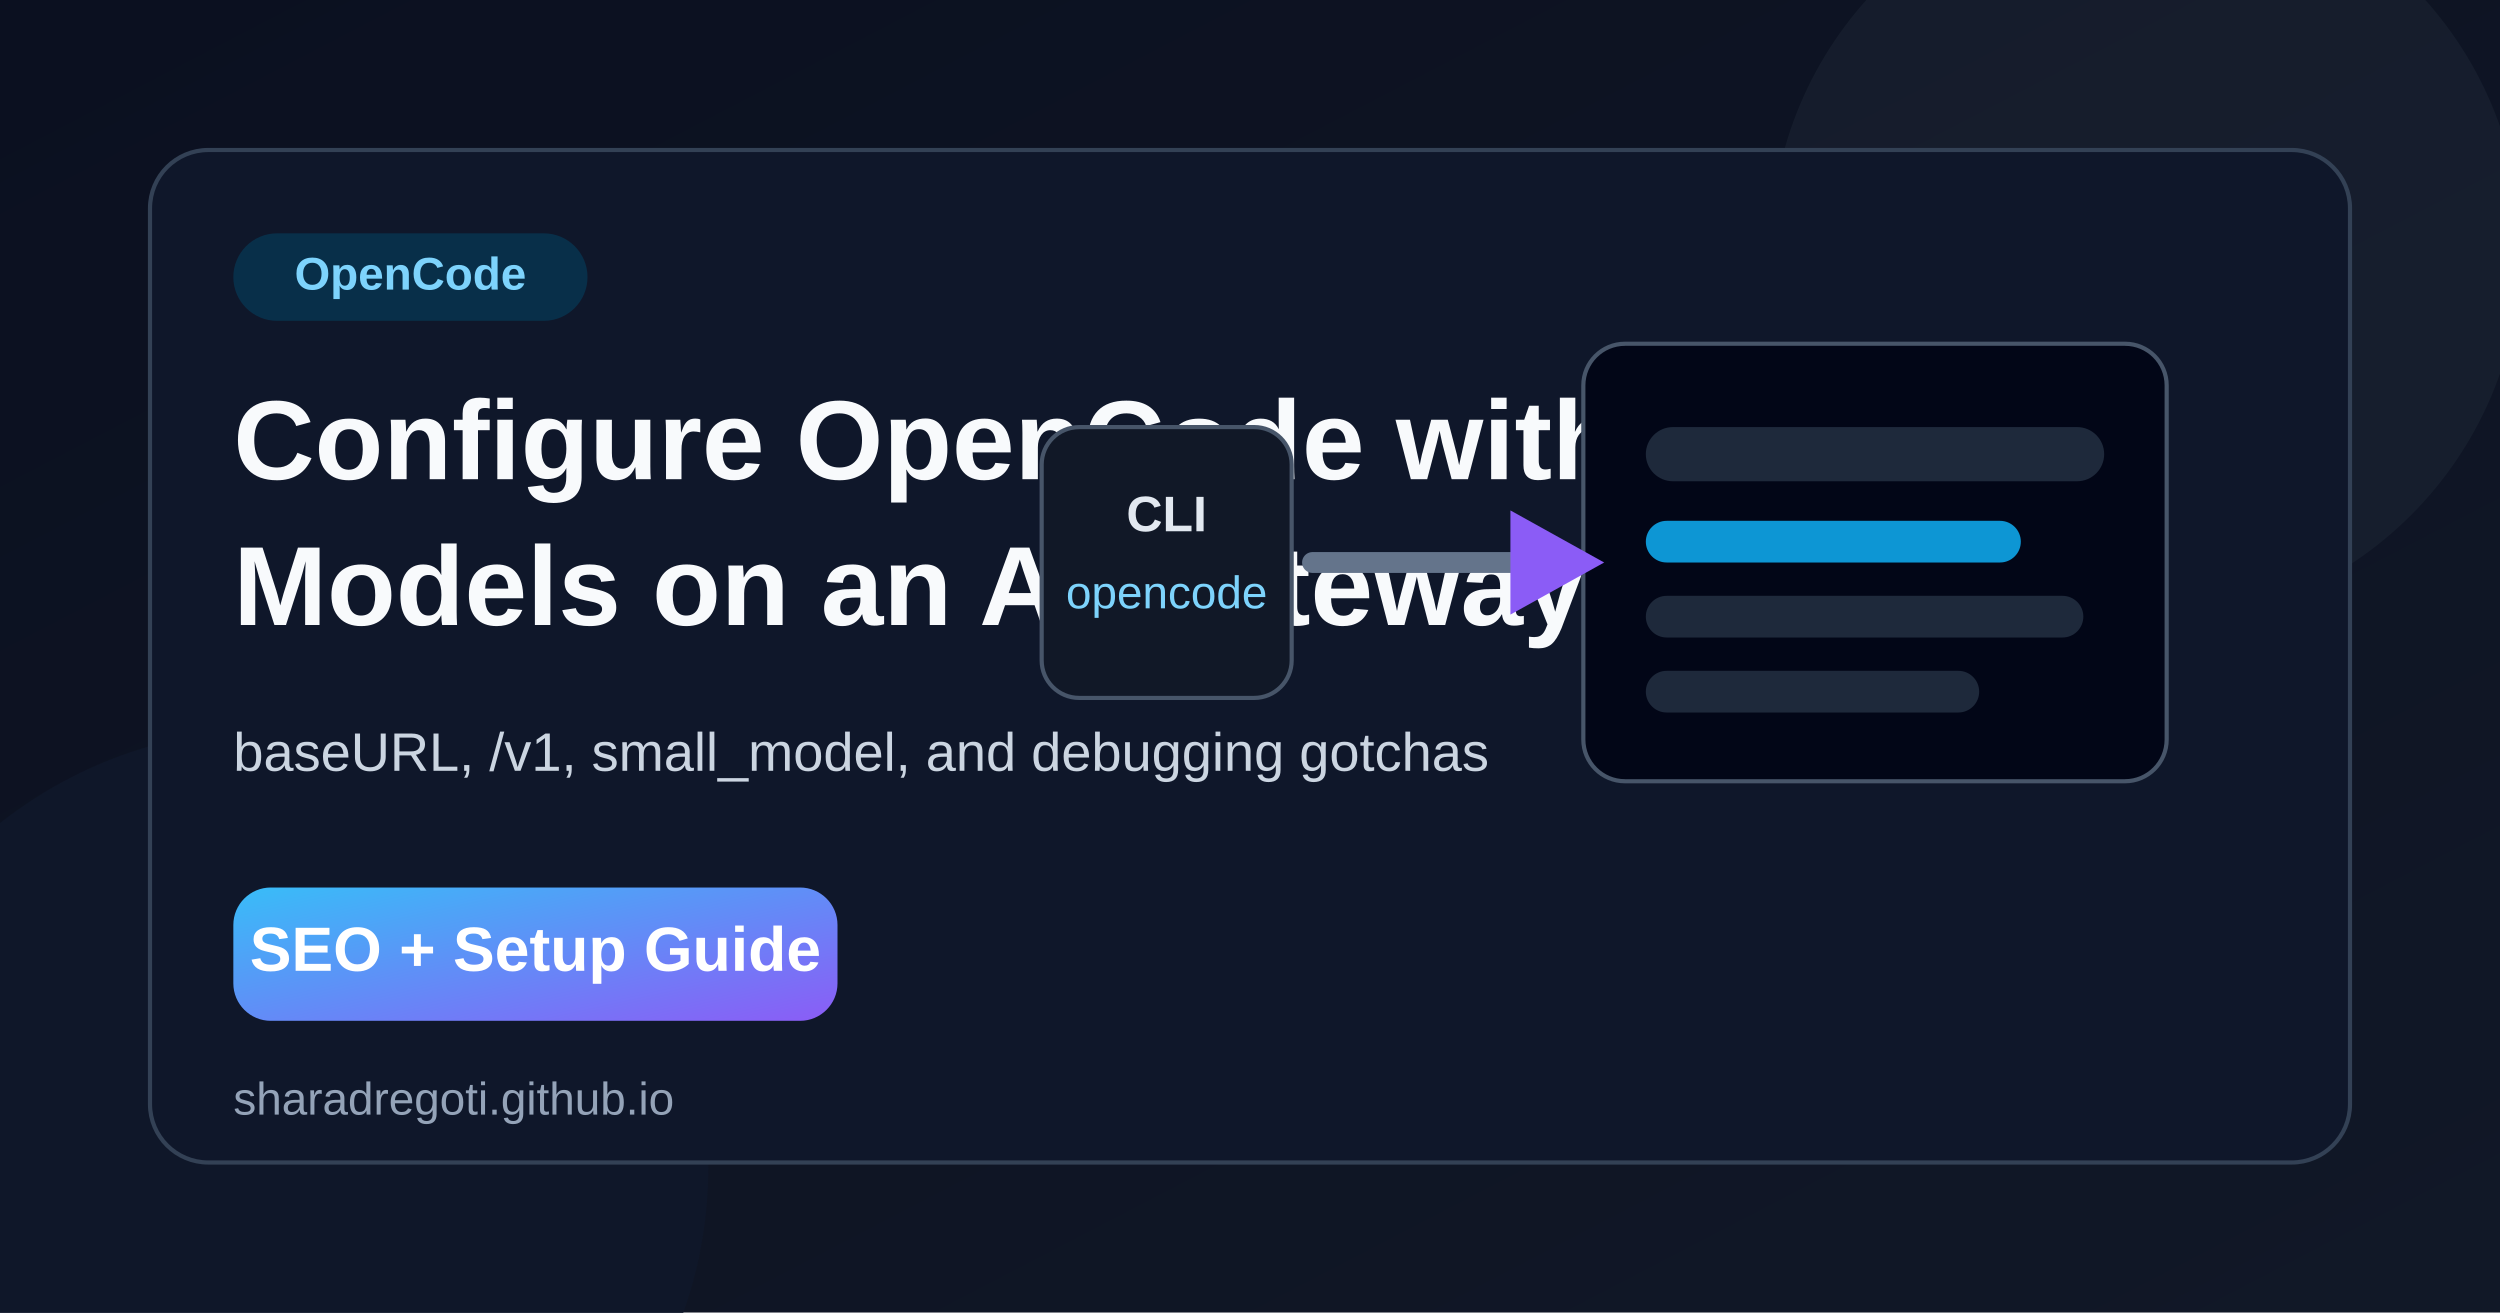
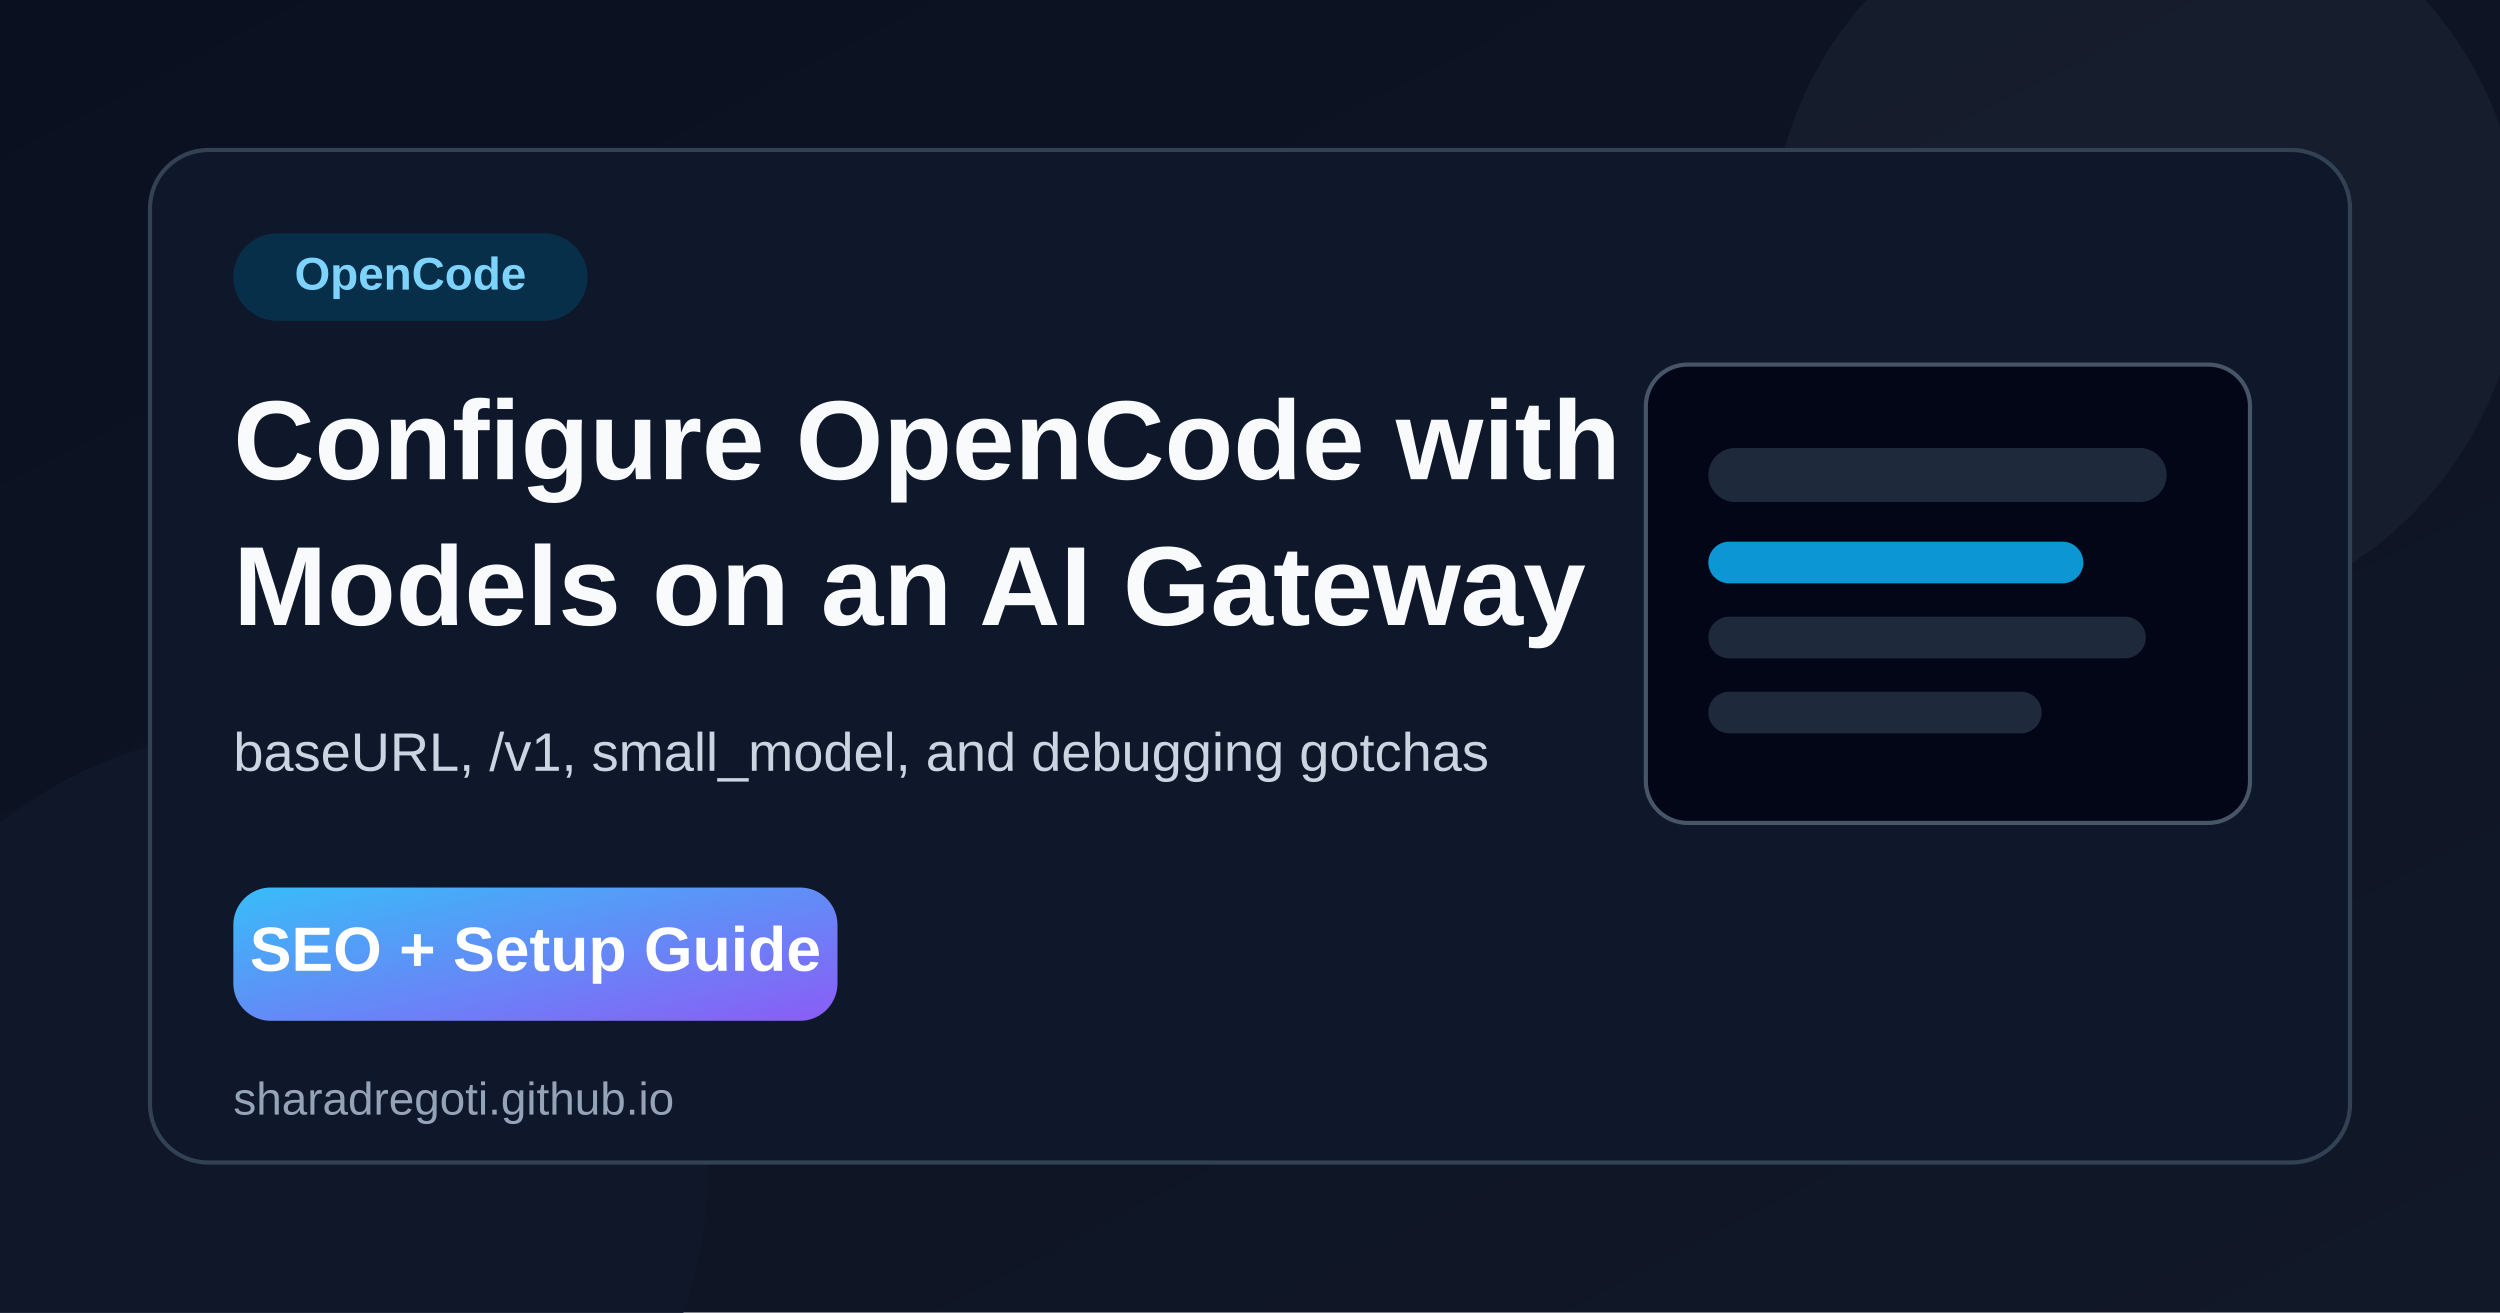
<svg xmlns="http://www.w3.org/2000/svg" width="1200" height="630" viewBox="0 0 1200 630" role="img" aria-labelledby="title desc">
  <defs>
    <linearGradient id="bg" x1="0" y1="0" x2="1" y2="1">
      <stop offset="0%" stop-color="#0b1020" />
      <stop offset="100%" stop-color="#111827" />
    </linearGradient>
    <linearGradient id="accent" x1="0" y1="0" x2="1" y2="1">
      <stop offset="0%" stop-color="#38bdf8" />
      <stop offset="100%" stop-color="#8b5cf6" />
    </linearGradient>
  </defs>
  <rect width="1200" height="630" fill="url(#bg)" />
  <circle cx="1030" cy="120" r="180" fill="#1f2937" opacity="0.45" />
  <circle cx="130" cy="560" r="210" fill="#0f172a" opacity="0.85" />
  <rect x="72" y="72" width="1056" height="486" rx="28" fill="#0f172a" stroke="#334155" stroke-width="2" />
  <rect x="112" y="112" width="170" height="42" rx="21" fill="#082f49" />
  <text x="197" y="139" text-anchor="middle" font-family="Arial, Helvetica, sans-serif" font-size="22" font-weight="700" fill="#7dd3fc">OpenCode</text>
  <text x="112" y="230" font-family="Arial, Helvetica, sans-serif" font-size="54" font-weight="700" fill="#f8fafc">
    Configure OpenCode with
  </text>
  <text x="112" y="300" font-family="Arial, Helvetica, sans-serif" font-size="54" font-weight="700" fill="#f8fafc">
    Models on an AI Gateway
  </text>
  <text x="112" y="370" font-family="Arial, Helvetica, sans-serif" font-size="26" fill="#cbd5e1">
    baseURL, /v1, small_model, and debugging gotchas
  </text>
  <rect x="112" y="426" width="290" height="64" rx="18" fill="url(#accent)" />
  <text x="257" y="466" text-anchor="middle" font-family="Arial, Helvetica, sans-serif" font-size="30" font-weight="700" fill="#ffffff">SEO + Setup Guide</text>
-   <rect x="760" y="165" width="280" height="210" rx="20" fill="#020617" stroke="#475569" stroke-width="2" />
-   <rect x="790" y="205" width="220" height="26" rx="13" fill="#1e293b" />
-   <rect x="790" y="250" width="180" height="20" rx="10" fill="#0ea5e9" opacity="0.9" />
-   <rect x="790" y="286" width="210" height="20" rx="10" fill="#1e293b" />
-   <rect x="790" y="322" width="160" height="20" rx="10" fill="#1e293b" />
-   <path d="M630 270 L735 270" stroke="#64748b" stroke-width="10" stroke-linecap="round" />
-   <polygon points="725,245 770,270 725,295" fill="#8b5cf6" />
-   <rect x="500" y="205" width="120" height="130" rx="18" fill="#111827" stroke="#475569" stroke-width="2" />
-   <text x="560" y="255" text-anchor="middle" font-family="Arial, Helvetica, sans-serif" font-size="24" font-weight="700" fill="#e2e8f0">CLI</text>
-   <text x="560" y="292" text-anchor="middle" font-family="Arial, Helvetica, sans-serif" font-size="22" fill="#7dd3fc">opencode</text>
+   <rect x="790" y="175" width="290" height="220" rx="20" fill="#020617" stroke="#475569" stroke-width="2" />
+   <rect x="820" y="215" width="220" height="26" rx="13" fill="#1e293b" />
+   <rect x="820" y="260" width="180" height="20" rx="10" fill="#0ea5e9" opacity="0.9" />
+   <rect x="820" y="296" width="210" height="20" rx="10" fill="#1e293b" />
+   <rect x="820" y="332" width="160" height="20" rx="10" fill="#1e293b" />
  <text x="112" y="535" font-family="Arial, Helvetica, sans-serif" font-size="22" fill="#94a3b8">
    sharadregoti.github.io
  </text>
</svg>
